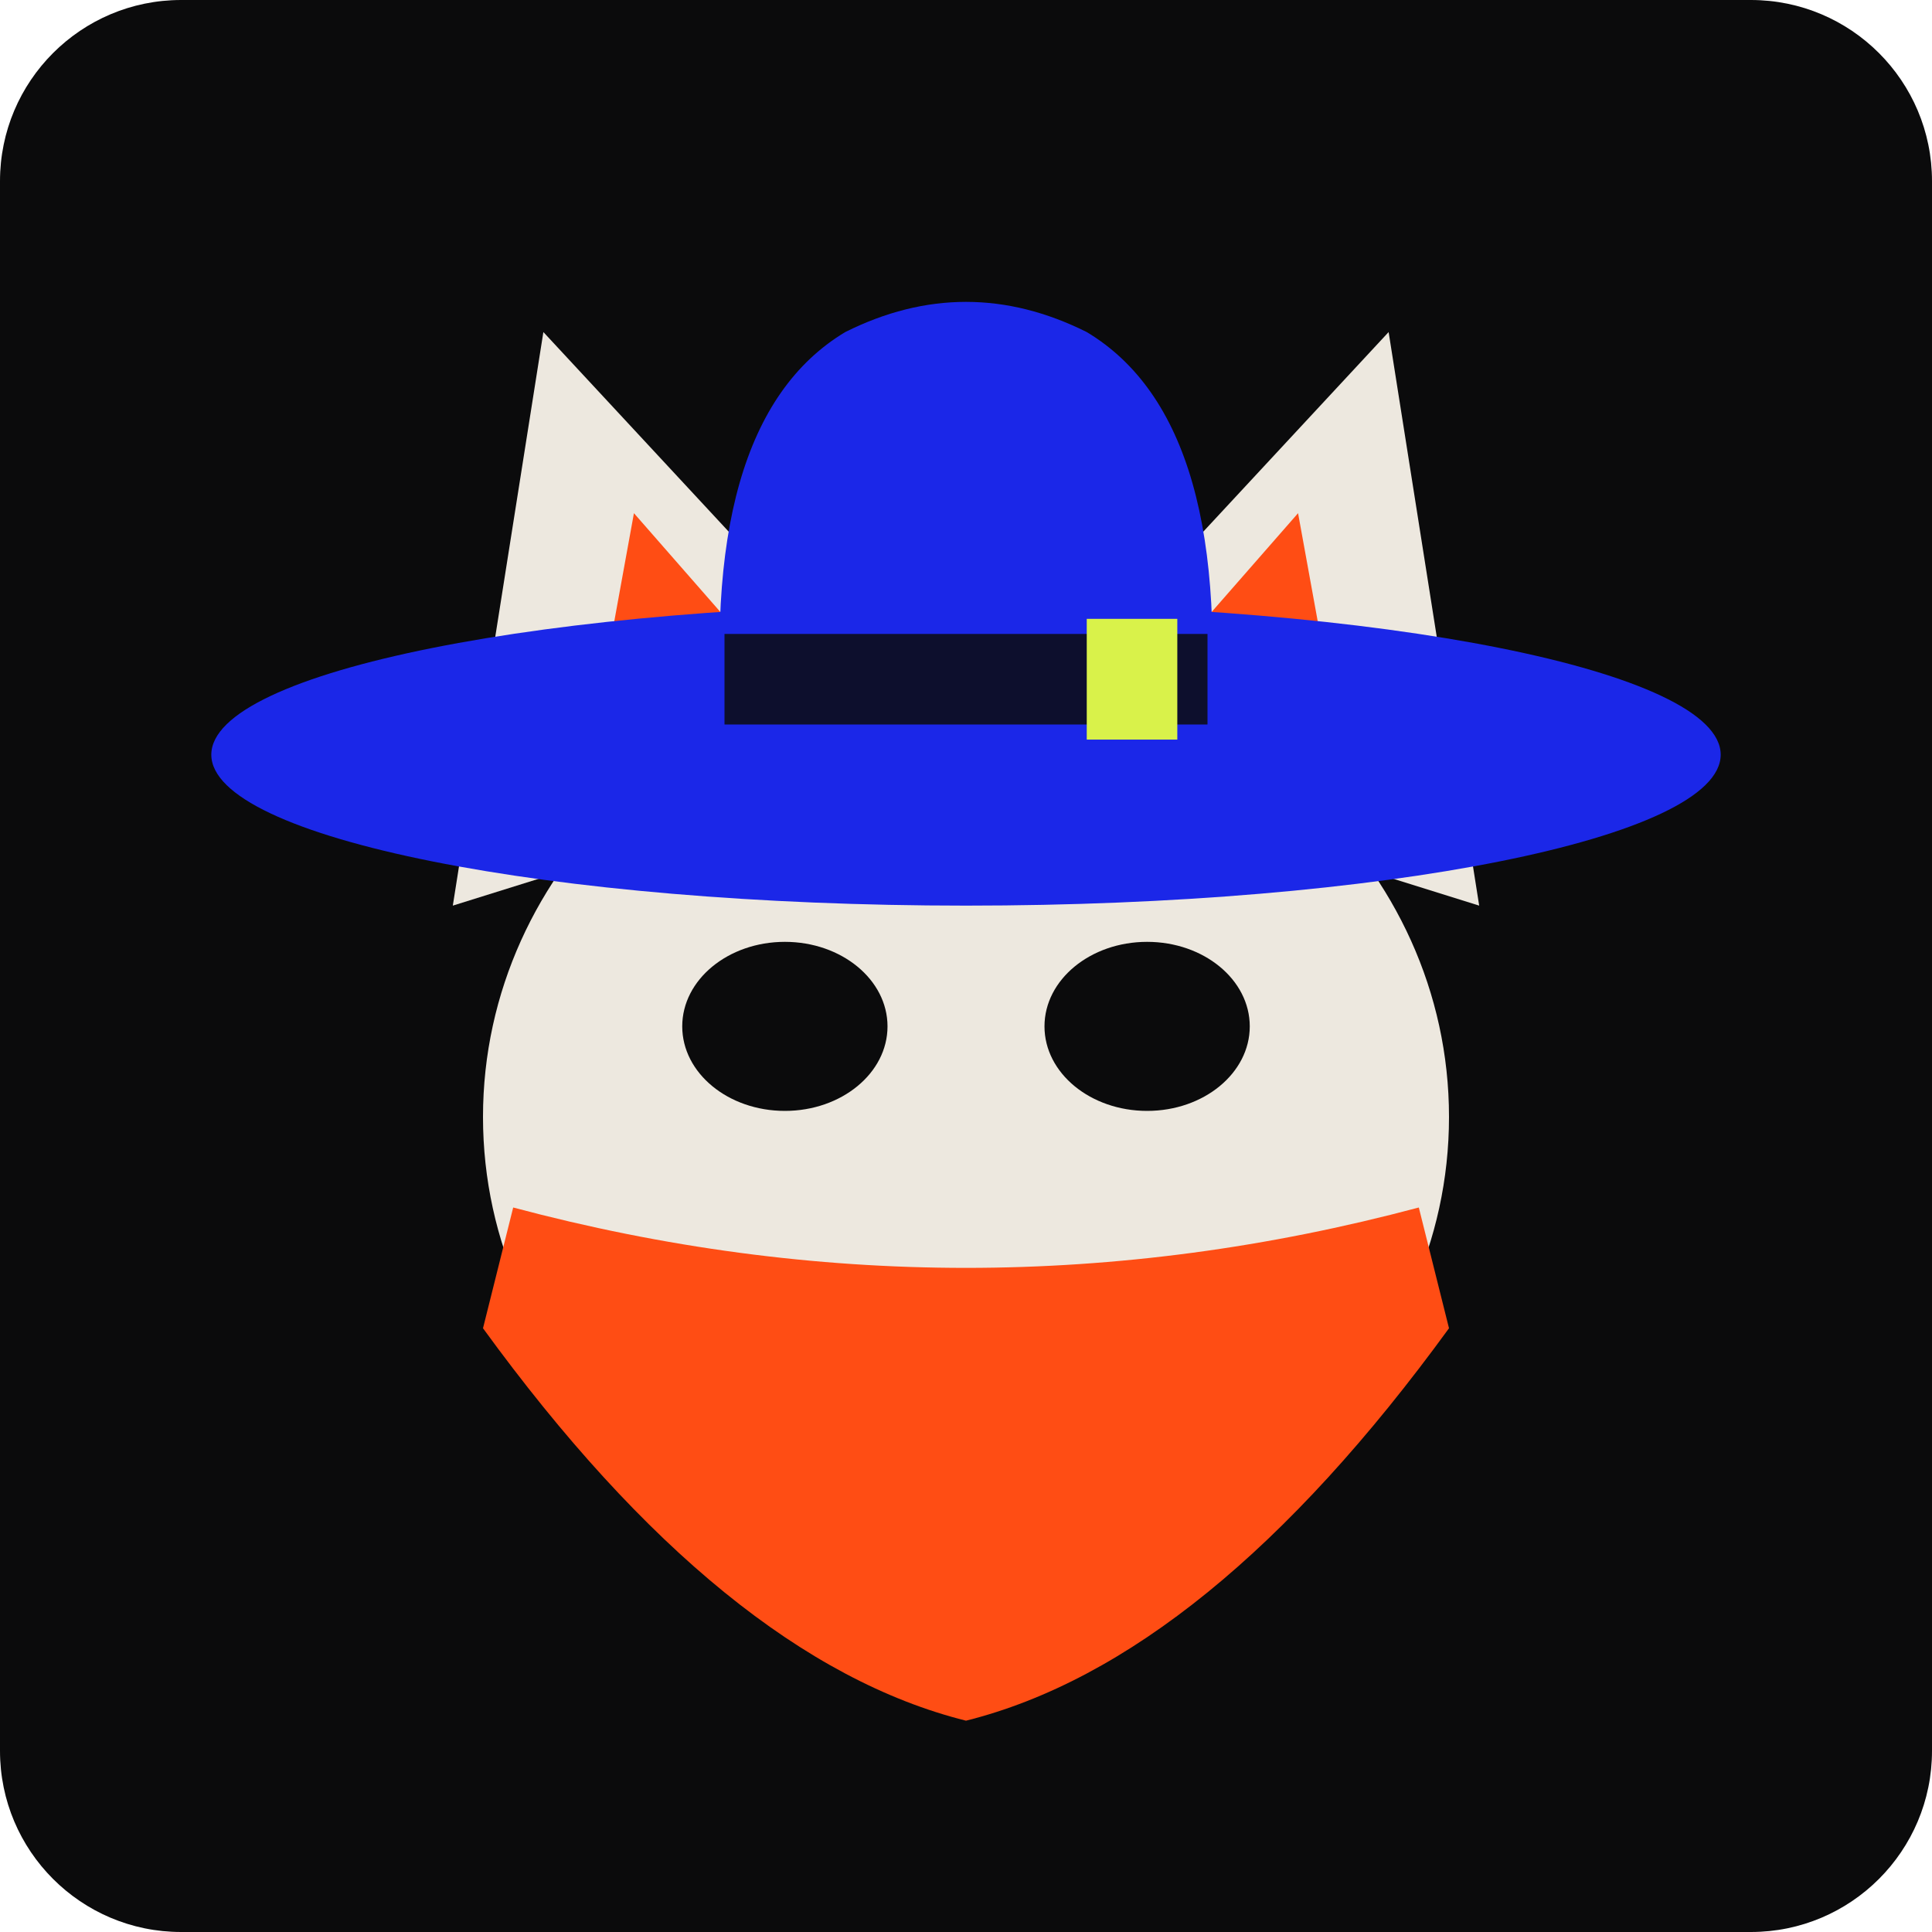
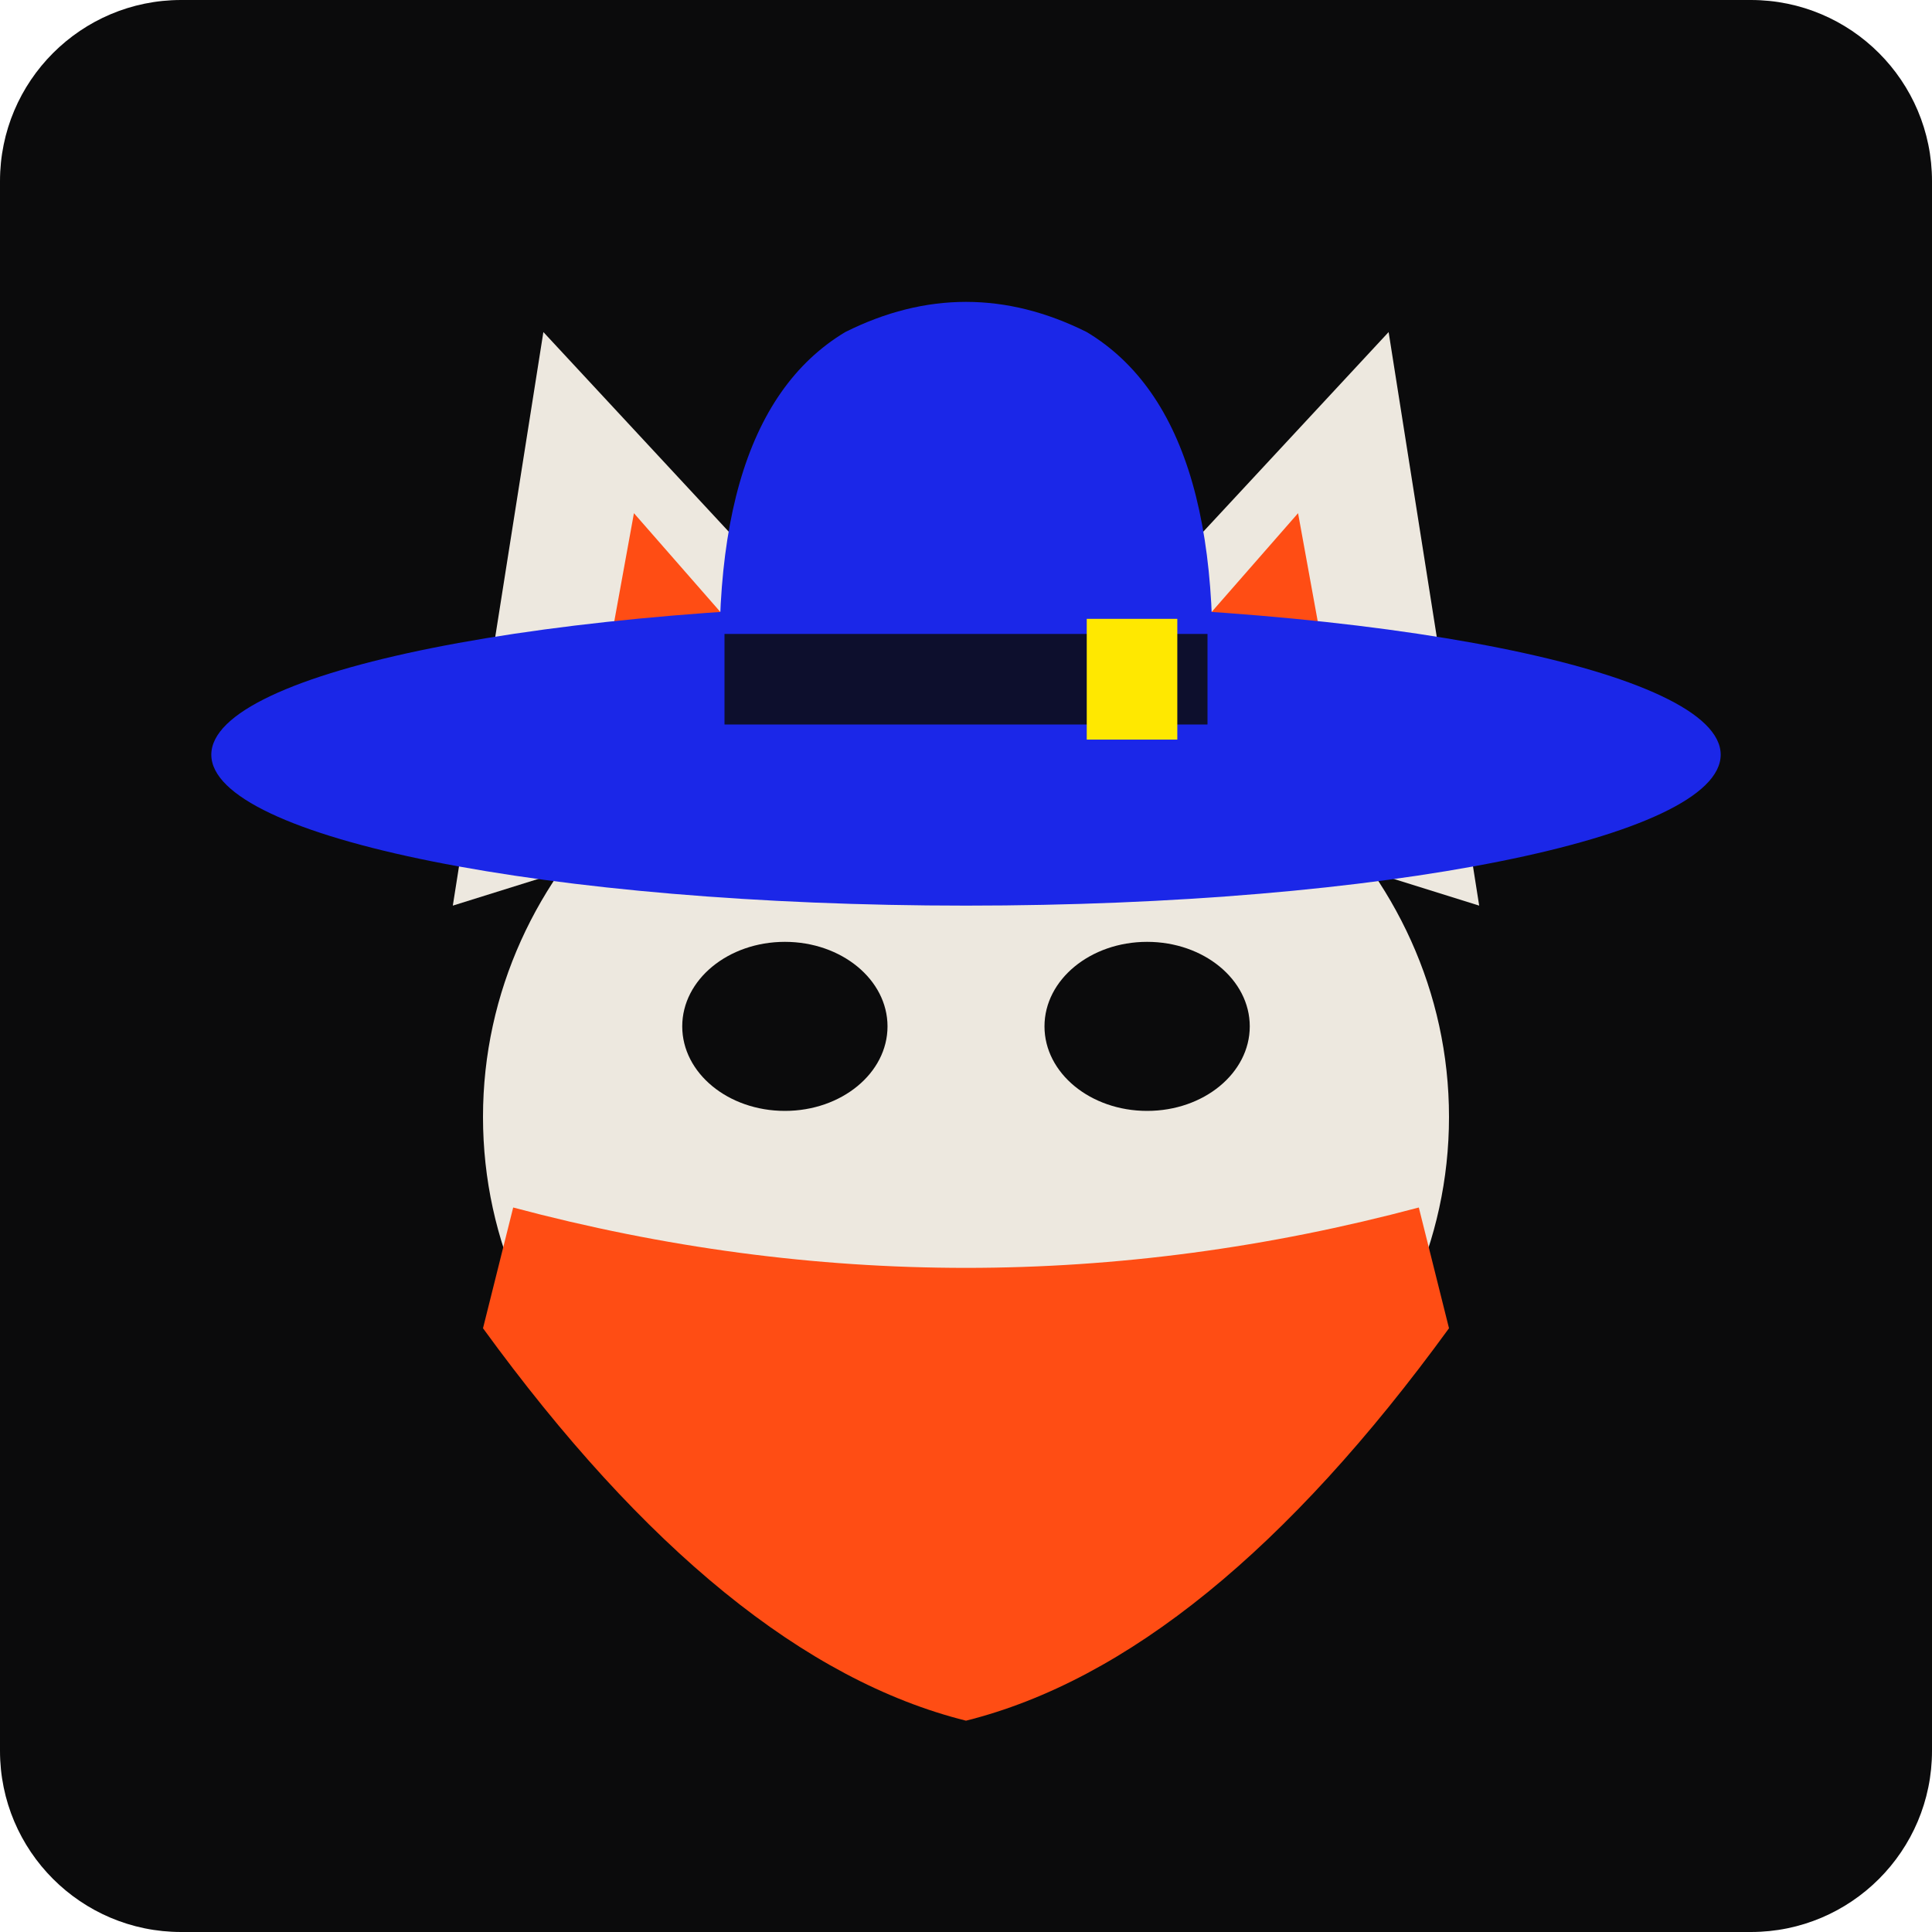
<svg xmlns="http://www.w3.org/2000/svg" viewBox="0 0 64 64" width="64" height="64" role="img" aria-label="Creative Bandit">
  <rect width="64" height="64" rx="6" fill="#0B0B0C" />
  <path d="M 15 30 L 18 11 L 31 25 Z" fill="#EDE8DF" />
  <path d="M 49 30 L 46 11 L 33 25 Z" fill="#EDE8DF" />
  <path d="M 19 28 L 21 17 L 28 25 Z" fill="#FF4D14" />
  <path d="M 45 28 L 43 17 L 36 25 Z" fill="#FF4D14" />
  <ellipse cx="32" cy="37" rx="16" ry="15" fill="#EDE8DF" />
  <ellipse cx="26" cy="34" rx="3.4" ry="2.8" fill="#0B0B0C" />
  <ellipse cx="38" cy="34" rx="3.4" ry="2.8" fill="#0B0B0C" />
  <path d="M 17 40 Q 32 44 47 40 L 48 44 Q 40 55 32 57 Q 24 55 16 44 Z" fill="#FF4D14" />
  <ellipse cx="32" cy="25" rx="25" ry="5" fill="#1B27E8" />
  <path d="M 24 25 Q 23 14 28 11 Q 32 9 36 11 Q 41 14 40 25 Z" fill="#1B27E8" />
  <rect x="24" y="21" width="16" height="3" fill="#0B0B0C" opacity="0.85" />
-   <rect x="36" y="20.5" width="3" height="4" fill="#D9F24A" />
+   <rect x="36" y="20.5" width="3" height="4" fill="#FFE800" />
</svg>
